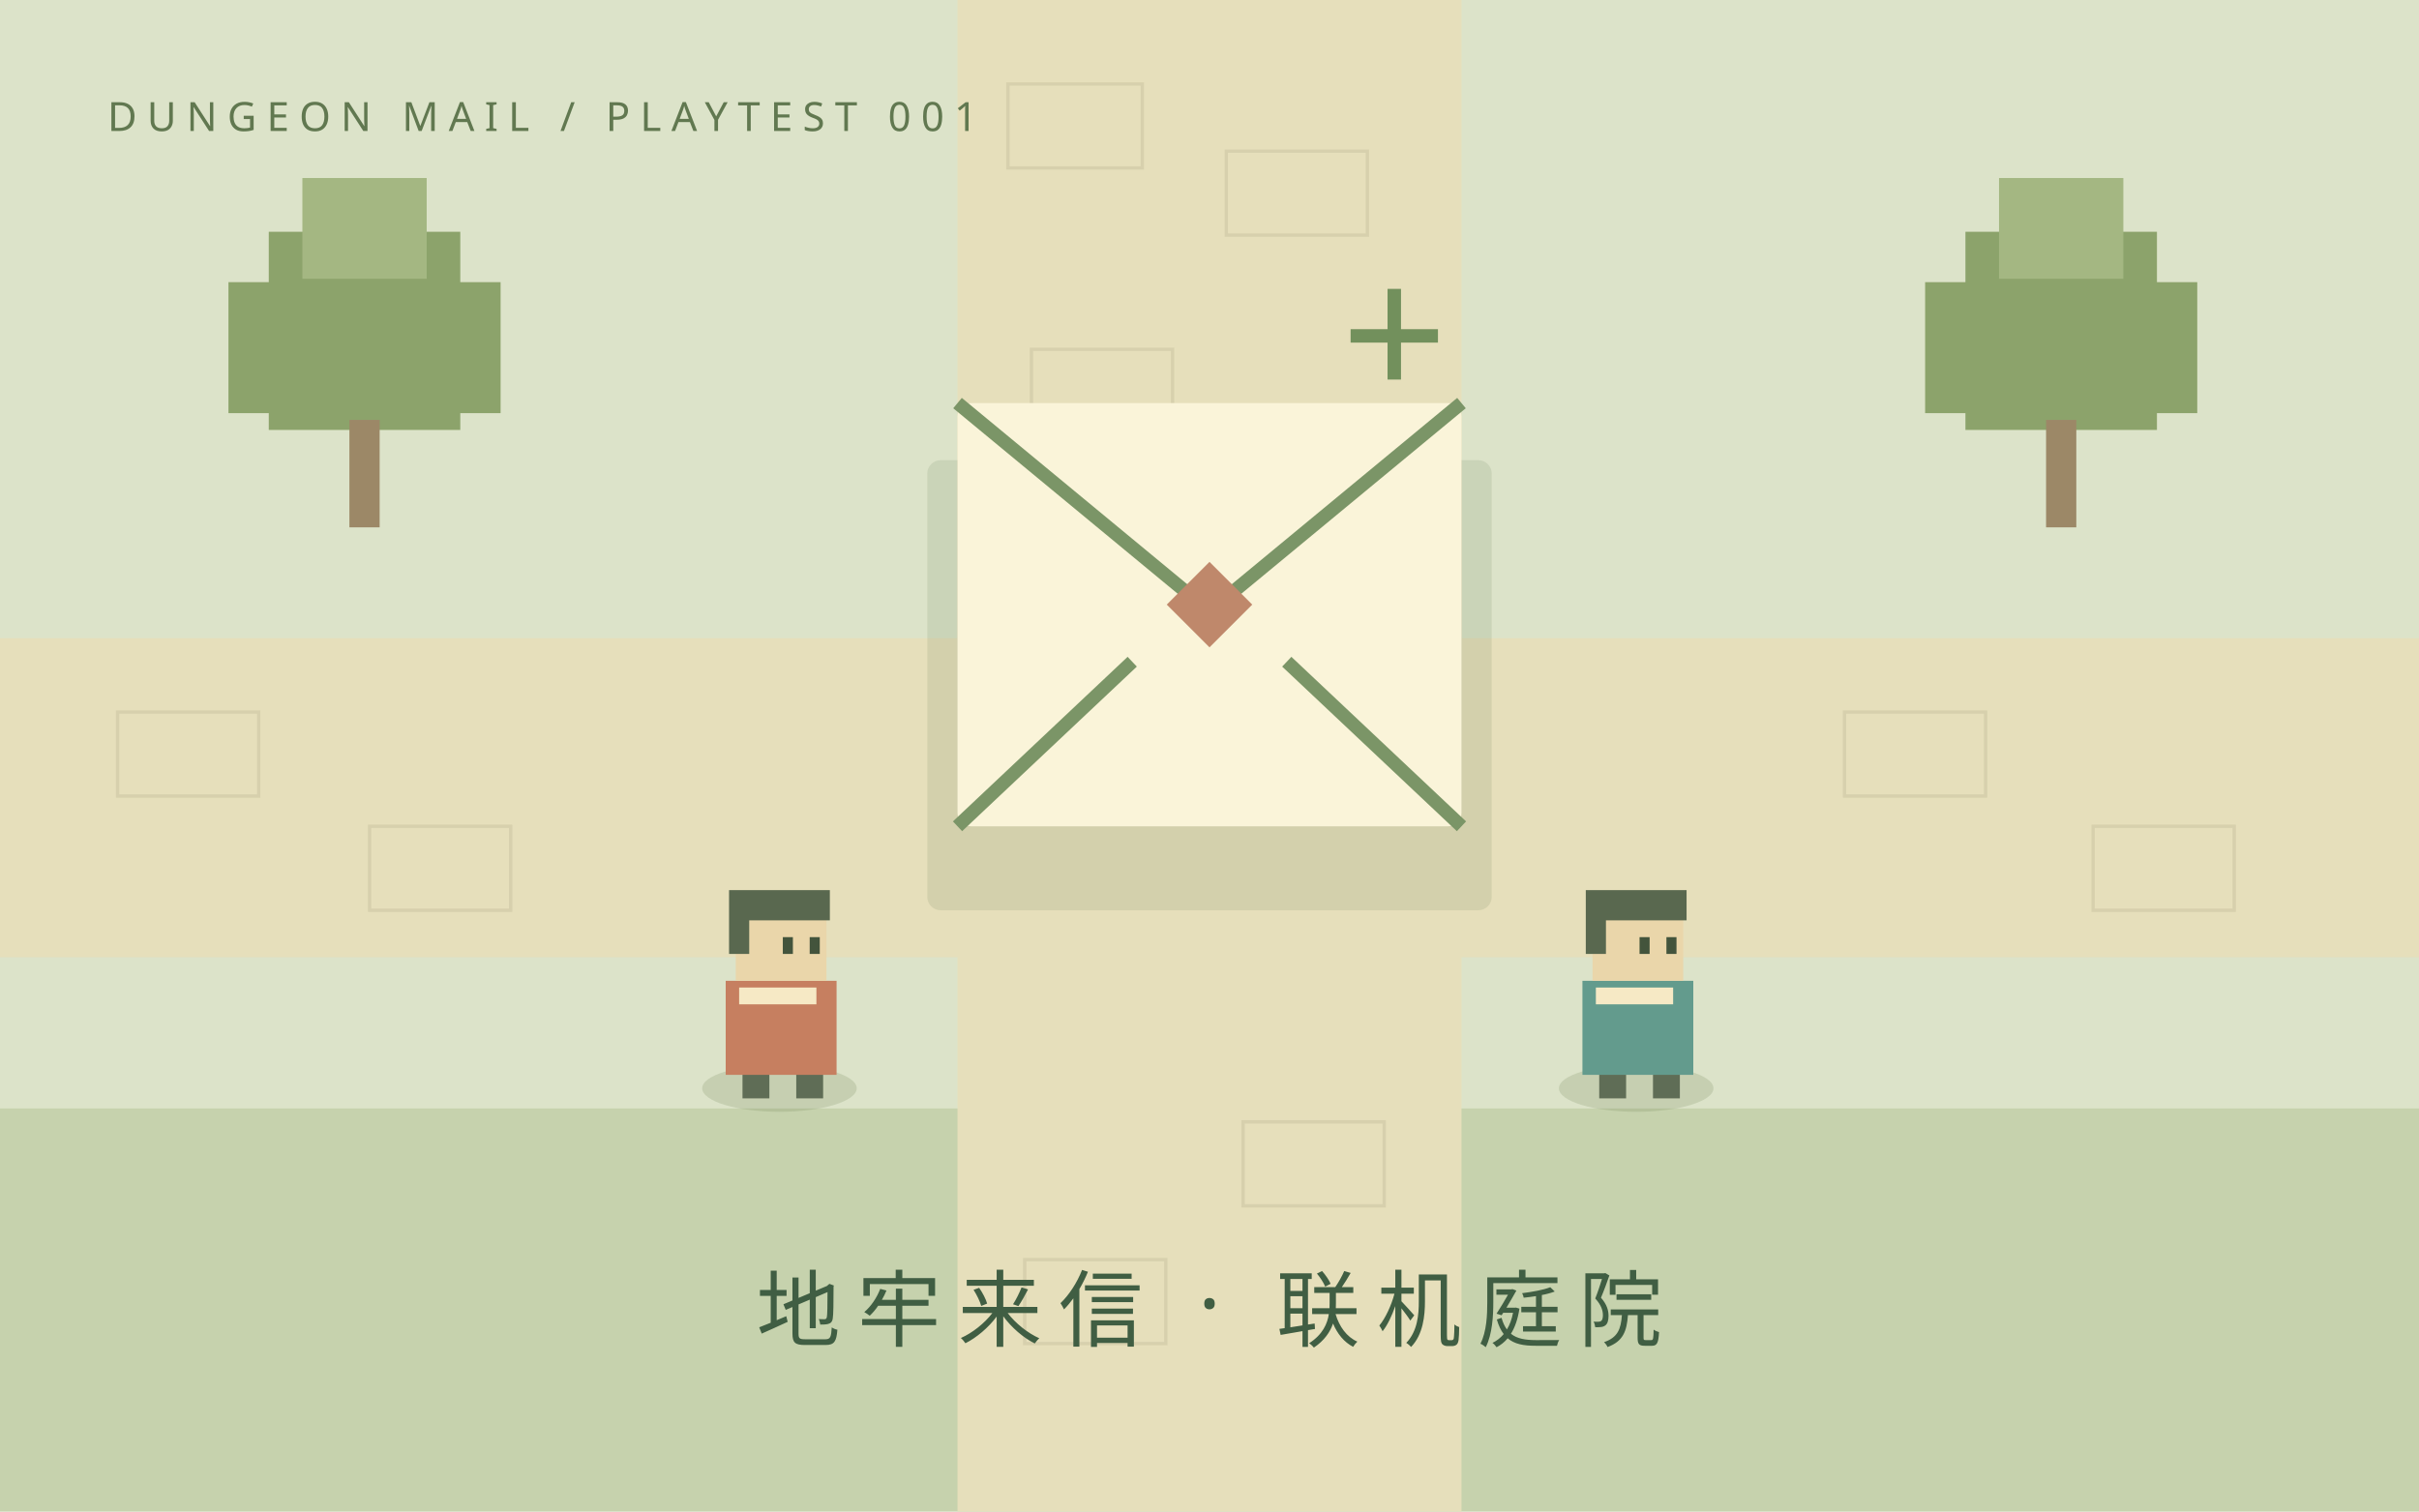
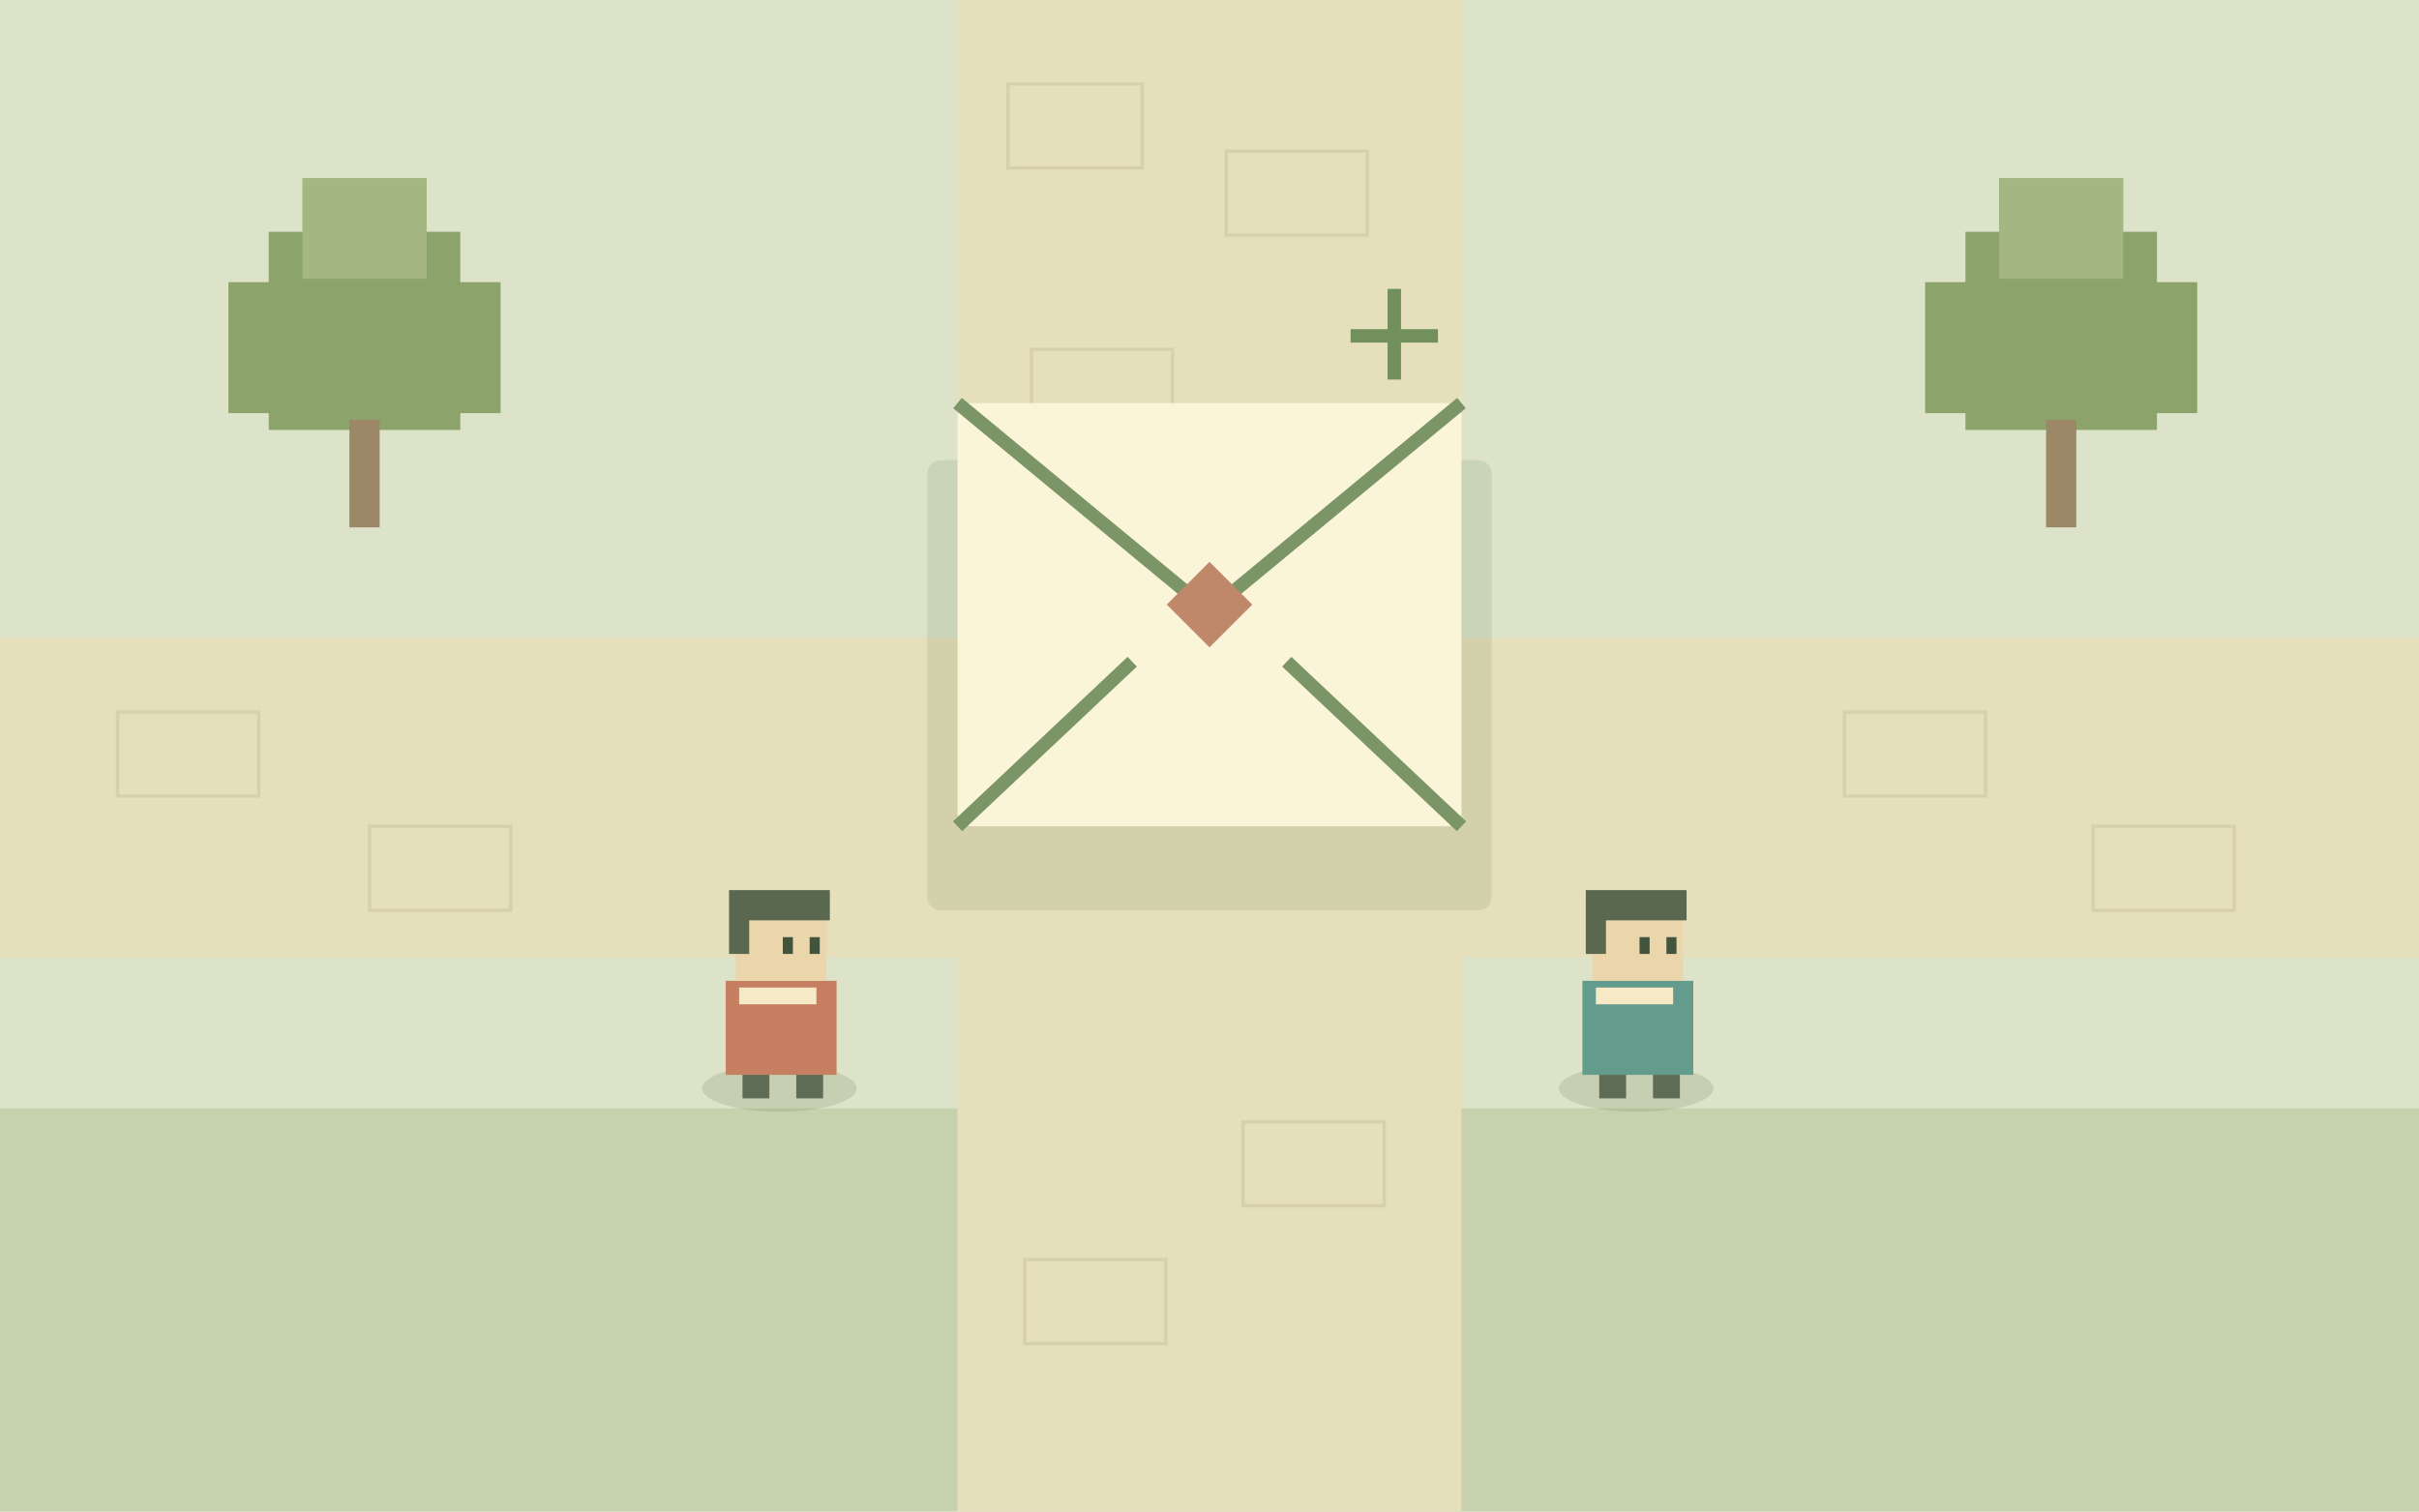
<svg xmlns="http://www.w3.org/2000/svg" width="720" height="450" viewBox="0 0 720 450">
  <rect width="720" height="450" fill="#dce3c9" />
  <path d="M0 330h720v120H0z" fill="#c6d2ad" />
  <path d="M285 0h150v450H285zM0 190h720v95H0z" fill="#e6dfbb" />
  <g fill="none" stroke="#c8c29f" opacity=".5">
    <path d="M300 25h40v25h-40zM365 45h42v25h-42zM307 104h42v25h-42zM365 140h42v25h-42zM35 212h42v25H35zM110 246h42v25h-42zM549 212h42v25h-42zM623 246h42v25h-42zM305 375h42v25h-42zM370 334h42v25h-42z" />
  </g>
  <g fill="#8ca36b">
    <path d="M80 69h57v59H80zM68 84h81v39H68zM585 69h57v59h-57zM573 84h81v39h-81z" />
    <path d="M90 53h37v30H90zM595 53h37v30h-37z" fill="#a4b782" />
    <path d="M104 125h9v32h-9zM609 125h9v32h-9z" fill="#9c8867" />
  </g>
  <g transform="translate(285 120)">
    <rect x="-9" y="17" width="168" height="134" rx="4" fill="#516c4020" />
    <rect width="150" height="126" rx="4" fill="#faf4d9" />
    <path d="m0 0 75 62 75-62M0 126l52-49m98 49-52-49" fill="none" stroke="#7b9567" stroke-width="4" />
    <rect x="66" y="51" width="18" height="18" transform="rotate(45 75 60)" fill="#bf886b" />
    <path d="M130-34v27m-13-13h26" stroke="#72905c" stroke-width="4" />
  </g>
  <g transform="translate(232 304)">
    <ellipse cy="20" rx="23" ry="7" fill="#667d4d30" />
    <path d="M-11 11h8v12h-8zM5 11h8v12H5z" fill="#5f6d56" />
    <path d="M-16-12h33v28h-33z" fill="#c67f60" />
    <path d="M-13-35h27v23h-27z" fill="#ead6aa" />
    <path d="M-15-39h30v9h-30zM-15-33h6v13h-6z" fill="#59684f" />
    <path d="M1-25h3v5H1zM9-25h3v5H9z" fill="#43543c" />
    <path d="M-12-10h23v5h-23z" fill="#f6e9c5" />
  </g>
  <g transform="translate(487 304)">
    <ellipse cy="20" rx="23" ry="7" fill="#667d4d30" />
    <path d="M-11 11h8v12h-8zM5 11h8v12H5z" fill="#5f6d56" />
    <path d="M-16-12h33v28h-33z" fill="#639b8d" />
    <path d="M-13-35h27v23h-27z" fill="#ead6aa" />
    <path d="M-15-39h30v9h-30zM-15-33h6v13h-6z" fill="#59684f" />
    <path d="M1-25h3v5H1zM9-25h3v5H9z" fill="#43543c" />
    <path d="M-12-10h23v5h-23z" fill="#f6e9c5" />
  </g>
-   <text x="32" y="39" fill="#617850" font-family="sans-serif" font-size="12" letter-spacing="3">DUNGEON MAIL / PLAYTEST 001</text>
-   <text x="360" y="399" text-anchor="middle" fill="#405e43" font-family="Microsoft YaHei,sans-serif" font-size="25" letter-spacing="5">地牢来信 · 联机庭院</text>
</svg>
